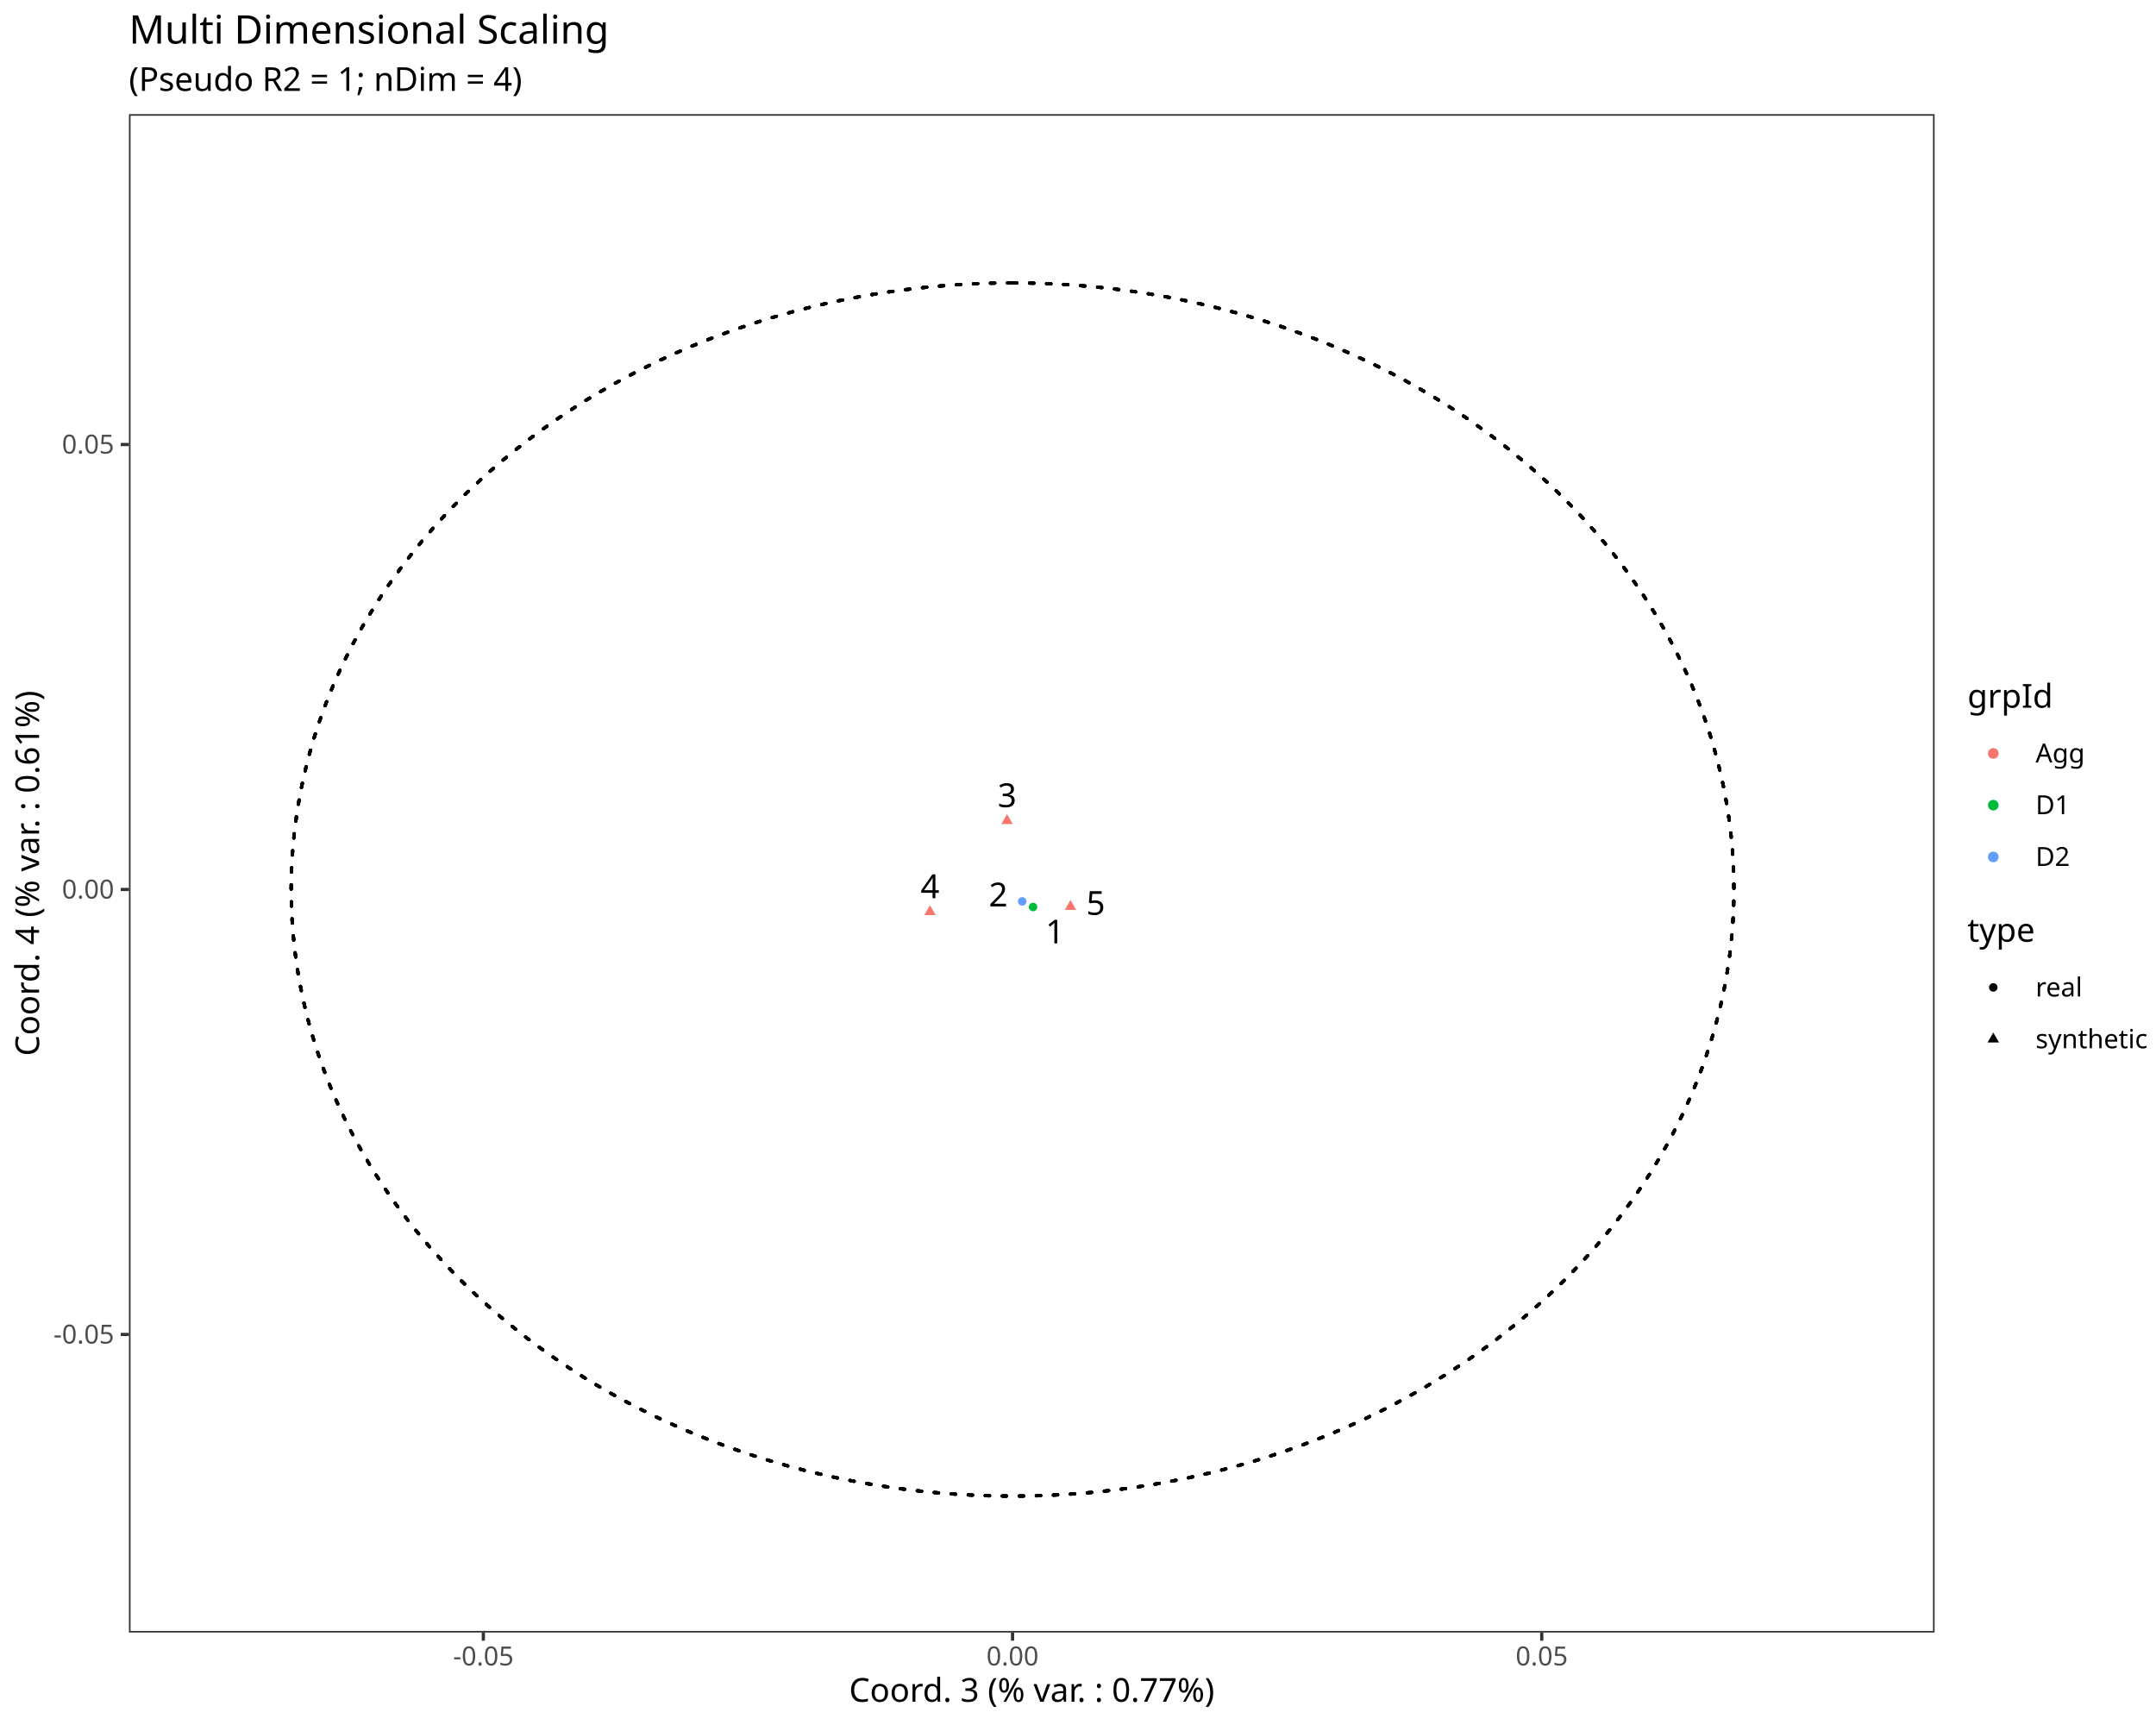
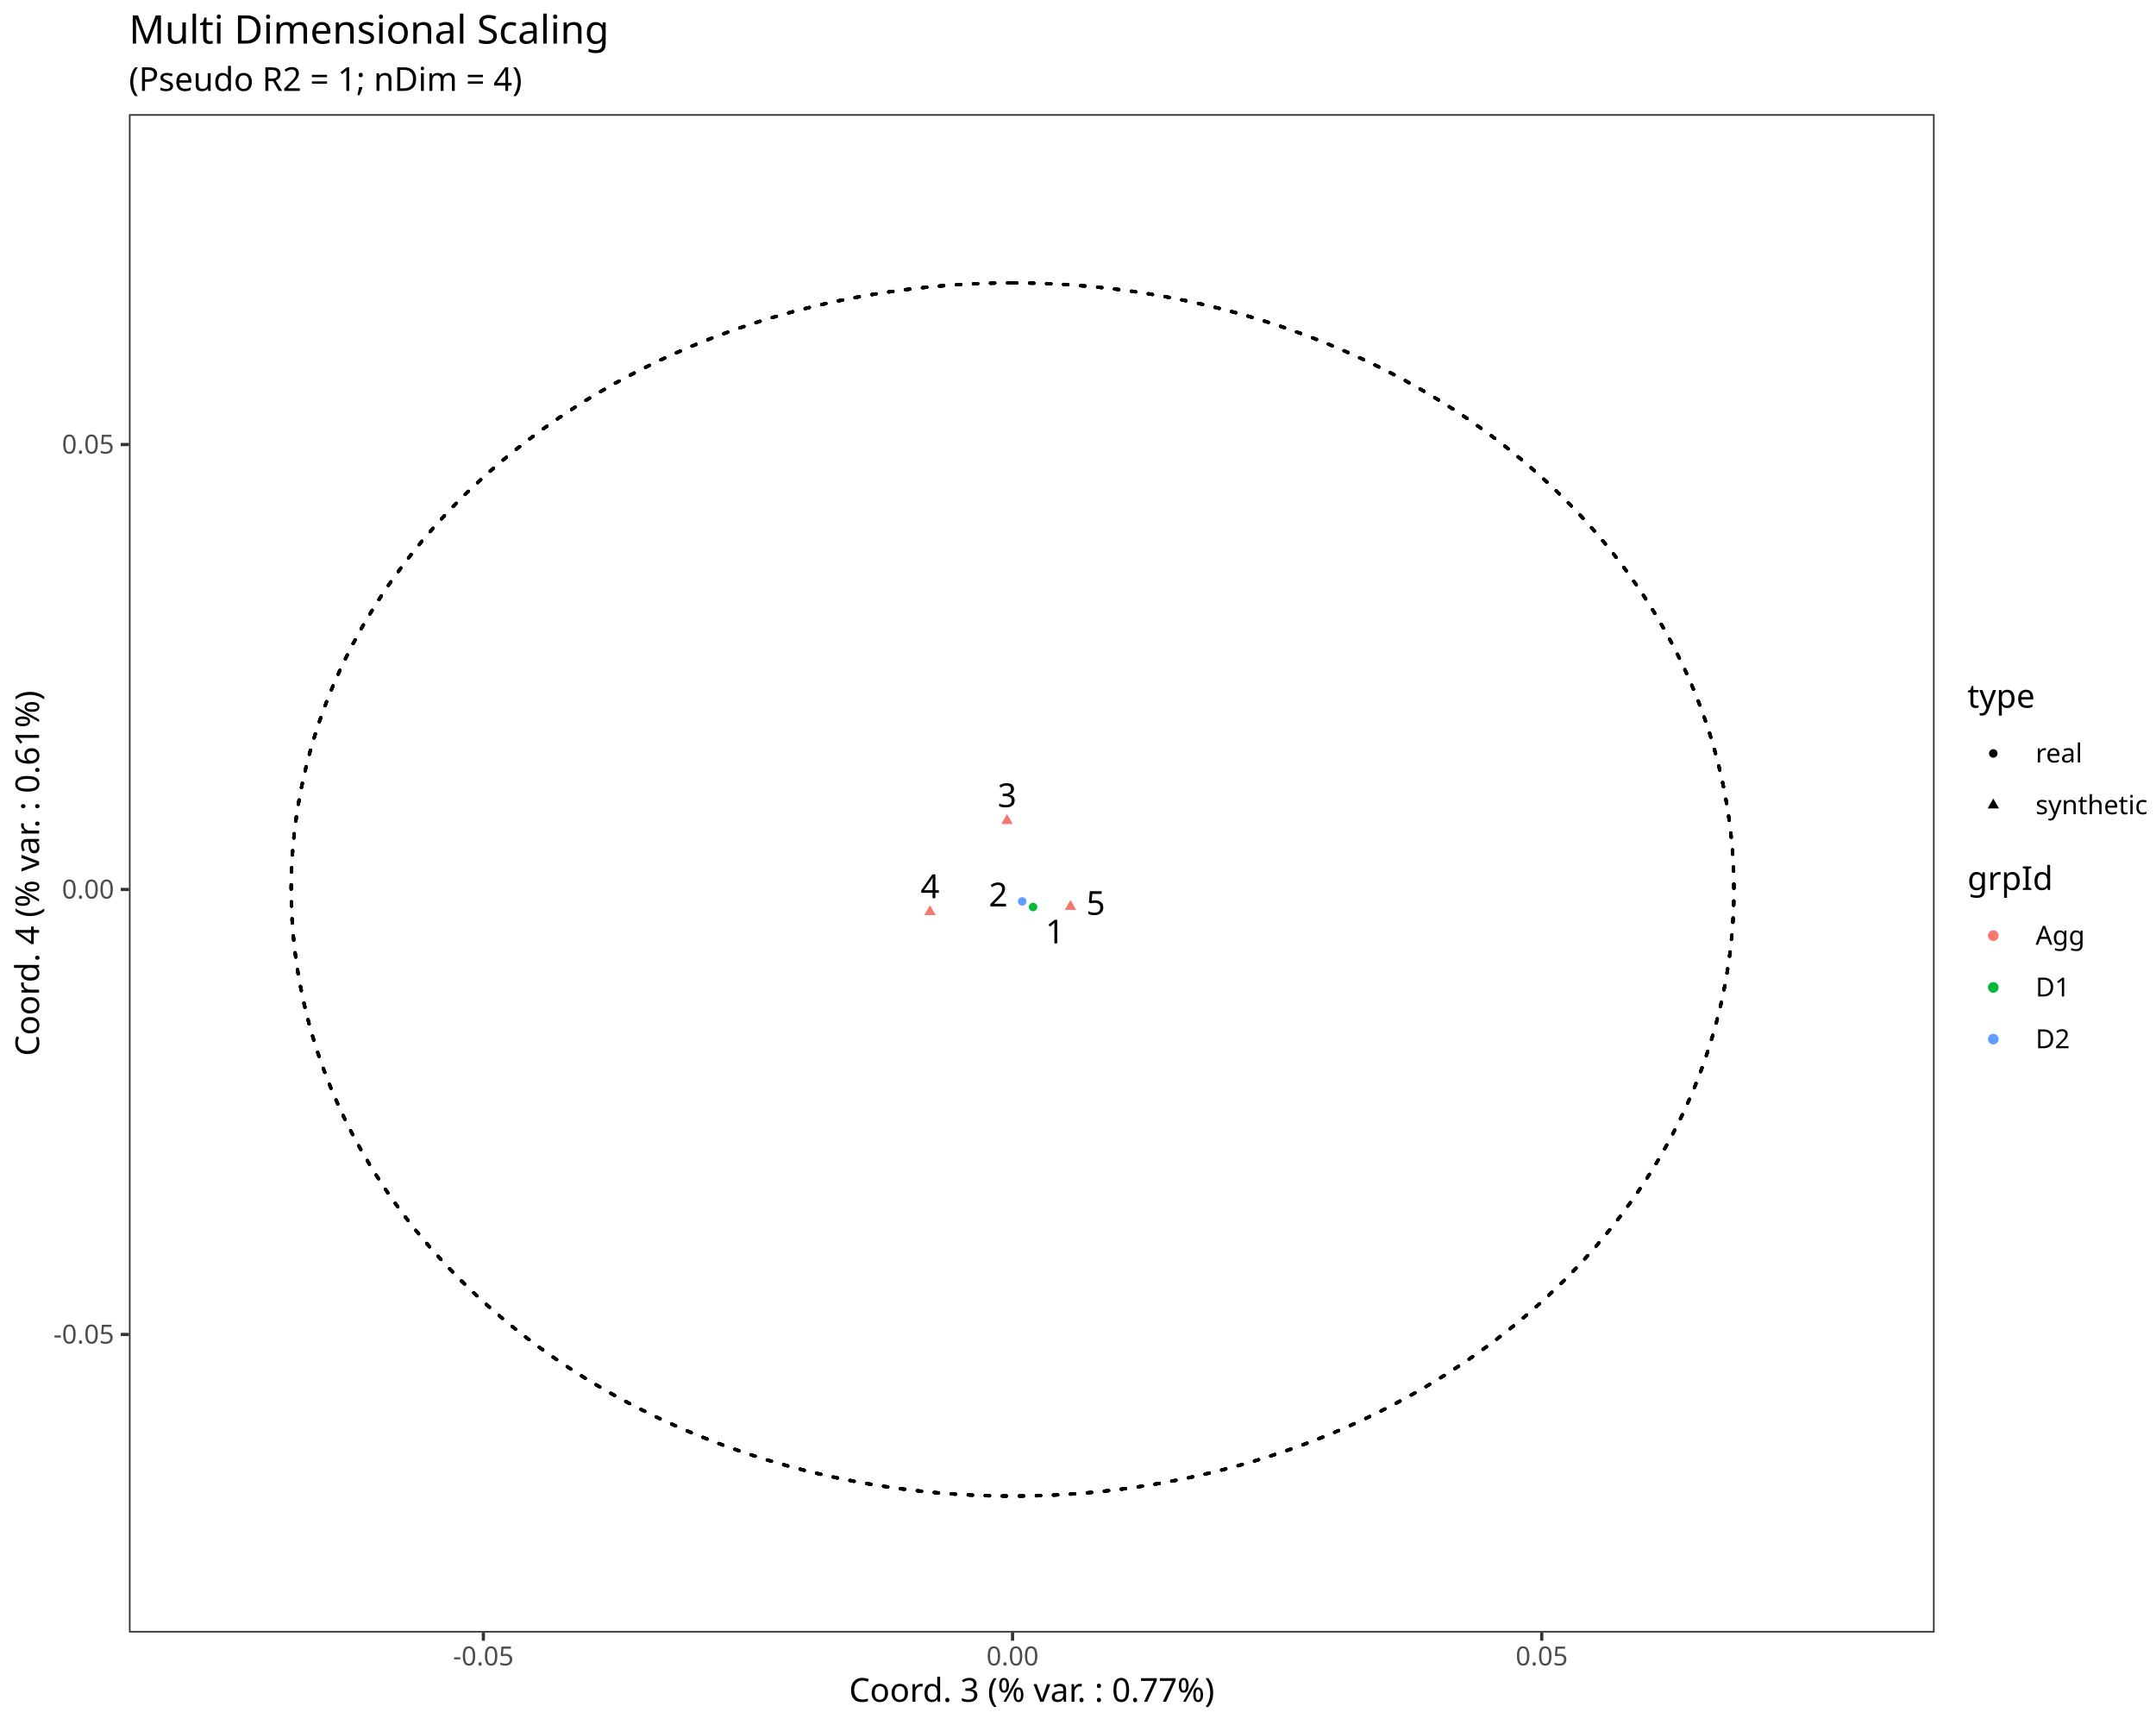
<svg xmlns="http://www.w3.org/2000/svg" class="svglite" data-engine-version="2.0" width="720.00pt" height="576.00pt" viewBox="0 0 720.00 576.00">
  <defs>
    <style type="text/css">
    .svglite line, .svglite polyline, .svglite polygon, .svglite path, .svglite rect, .svglite circle {
      fill: none;
      stroke: #000000;
      stroke-linecap: round;
      stroke-linejoin: round;
      stroke-miterlimit: 10.00;
    }
  </style>
  </defs>
  <rect width="100%" height="100%" style="stroke: none; fill: #FFFFFF;" />
  <defs>
    <clipPath id="cpMC4wMHw3MjAuMDB8MC4wMHw1NzYuMDA=">
      <rect x="0.00" y="0.00" width="720.00" height="576.00" />
    </clipPath>
  </defs>
  <g clip-path="url(#cpMC4wMHw3MjAuMDB8MC4wMHw1NzYuMDA=)">
    <rect x="0.00" y="0.00" width="720.00" height="576.00" style="stroke-width: 1.07; stroke: #FFFFFF; fill: #FFFFFF;" />
  </g>
  <defs>
    <clipPath id="cpNDMuMDZ8NjQ2LjA3fDM4LjEyfDU0NS4xMQ==">
      <rect x="43.06" y="38.12" width="603.00" height="507.00" />
    </clipPath>
  </defs>
  <g clip-path="url(#cpNDMuMDZ8NjQ2LjA3fDM4LjEyfDU0NS4xMQ==)">
    <rect x="43.06" y="38.12" width="603.00" height="507.00" style="stroke-width: 1.07; stroke: none; fill: #FFFFFF;" />
    <circle cx="344.99" cy="302.86" r="1.42" style="stroke-width: 0.71; stroke: none; fill: #00BA38;" />
    <circle cx="341.37" cy="300.99" r="1.42" style="stroke-width: 0.71; stroke: none; fill: #619CFF;" />
    <polygon points="336.30,271.83 338.21,275.15 334.39,275.15 " style="stroke-width: 0.71; stroke: none; fill: #F8766D;" />
    <polygon points="310.56,302.26 312.48,305.57 308.65,305.57 " style="stroke-width: 0.71; stroke: none; fill: #F8766D;" />
    <polygon points="357.49,300.51 359.40,303.82 355.57,303.82 " style="stroke-width: 0.71; stroke: none; fill: #F8766D;" />
    <text x="352.30" y="315.01" text-anchor="middle" style="font-size: 11.04px; font-family: sans;" textLength="6.14px" lengthAdjust="spacingAndGlyphs">1</text>
    <text x="333.37" y="302.66" text-anchor="middle" style="font-size: 11.04px; font-family: sans;" textLength="6.14px" lengthAdjust="spacingAndGlyphs">2</text>
    <text x="336.32" y="269.50" text-anchor="middle" style="font-size: 11.04px; font-family: sans;" textLength="6.14px" lengthAdjust="spacingAndGlyphs">3</text>
    <text x="310.58" y="299.92" text-anchor="middle" style="font-size: 11.04px; font-family: sans;" textLength="6.14px" lengthAdjust="spacingAndGlyphs">4</text>
    <text x="365.91" y="305.48" text-anchor="middle" style="font-size: 11.04px; font-family: sans;" textLength="6.14px" lengthAdjust="spacingAndGlyphs">5</text>
    <polygon points="338.14,94.47 342.35,94.50 346.55,94.59 350.75,94.74 354.95,94.96 359.14,95.24 363.32,95.58 367.50,95.98 371.67,96.44 375.83,96.96 379.97,97.54 384.11,98.19 388.23,98.89 392.33,99.66 396.42,100.48 400.49,101.37 404.54,102.31 408.58,103.32 412.59,104.38 416.57,105.50 420.54,106.68 424.47,107.92 428.39,109.21 432.27,110.57 436.13,111.98 439.95,113.44 443.75,114.97 447.51,116.54 451.24,118.17 454.93,119.86 458.59,121.60 462.22,123.40 465.80,125.24 469.35,127.14 472.85,129.09 476.32,131.10 479.74,133.15 483.12,135.25 486.46,137.40 489.75,139.60 492.99,141.85 496.19,144.15 499.34,146.49 502.44,148.88 505.49,151.31 508.49,153.79 511.43,156.31 514.33,158.88 517.17,161.48 519.95,164.13 522.68,166.82 525.36,169.55 527.98,172.31 530.54,175.12 533.04,177.96 535.48,180.84 537.86,183.75 540.18,186.70 542.44,189.68 544.64,192.69 546.77,195.74 548.84,198.82 550.85,201.92 552.79,205.06 554.66,208.22 556.47,211.41 558.22,214.63 559.89,217.87 561.50,221.14 563.04,224.43 564.52,227.74 565.92,231.07 567.25,234.42 568.52,237.79 569.71,241.18 570.84,244.59 571.89,248.01 572.87,251.45 573.78,254.90 574.62,258.37 575.39,261.84 576.08,265.33 576.70,268.82 577.25,272.33 577.73,275.84 578.13,279.36 578.46,282.88 578.72,286.41 578.90,289.95 579.01,293.48 579.05,297.01 579.01,300.55 578.90,304.08 578.72,307.61 578.46,311.14 578.13,314.67 577.73,318.19 577.25,321.70 576.70,325.20 576.08,328.70 575.39,332.19 574.62,335.66 573.78,339.13 572.87,342.58 571.89,346.01 570.84,349.44 569.71,352.84 568.52,356.23 567.25,359.60 565.92,362.96 564.52,366.29 563.04,369.60 561.50,372.89 559.89,376.16 558.22,379.40 556.47,382.61 554.66,385.81 552.79,388.97 550.85,392.10 548.84,395.21 546.77,398.29 544.64,401.33 542.44,404.35 540.18,407.33 537.86,410.28 535.48,413.19 533.04,416.07 530.54,418.91 527.98,421.71 525.36,424.48 522.68,427.21 519.95,429.90 517.17,432.54 514.33,435.15 511.43,437.72 508.49,440.24 505.49,442.71 502.44,445.15 499.34,447.54 496.19,449.88 492.99,452.17 489.75,454.42 486.46,456.62 483.12,458.78 479.74,460.88 476.32,462.93 472.85,464.93 469.35,466.88 465.80,468.78 462.22,470.63 458.59,472.43 454.93,474.17 451.24,475.85 447.51,477.49 443.75,479.06 439.95,480.58 436.13,482.05 432.27,483.46 428.39,484.81 424.47,486.11 420.54,487.35 416.57,488.53 412.59,489.65 408.58,490.71 404.54,491.72 400.49,492.66 396.42,493.55 392.33,494.37 388.23,495.14 384.11,495.84 379.97,496.48 375.83,497.07 371.67,497.59 367.50,498.05 363.32,498.45 359.14,498.79 354.95,499.07 350.75,499.28 346.55,499.44 342.35,499.53 338.14,499.56 333.94,499.53 329.73,499.44 325.53,499.28 321.34,499.07 317.15,498.79 312.96,498.45 308.78,498.05 304.62,497.59 300.46,497.07 296.31,496.48 292.18,495.84 288.06,495.14 283.95,494.37 279.86,493.55 275.79,492.66 271.74,491.72 267.71,490.71 263.70,489.65 259.71,488.53 255.75,487.35 251.81,486.11 247.90,484.81 244.01,483.46 240.16,482.05 236.33,480.58 232.54,479.06 228.77,477.49 225.05,475.85 221.35,474.17 217.69,472.43 214.07,470.63 210.48,468.78 206.94,466.88 203.43,464.93 199.97,462.93 196.54,460.88 193.16,458.78 189.83,456.62 186.54,454.42 183.29,452.17 180.10,449.88 176.95,447.54 173.85,445.15 170.80,442.71 167.80,440.24 164.85,437.72 161.96,435.15 159.12,432.54 156.33,429.90 153.60,427.21 150.93,424.48 148.31,421.71 145.75,418.91 143.25,416.07 140.81,413.19 138.42,410.28 136.10,407.33 133.85,404.35 131.65,401.33 129.51,398.29 127.44,395.21 125.44,392.10 123.50,388.97 121.62,385.81 119.81,382.61 118.07,379.40 116.39,376.16 114.78,372.89 113.24,369.60 111.77,366.29 110.36,362.96 109.03,359.60 107.77,356.23 106.57,352.84 105.45,349.44 104.40,346.01 103.41,342.58 102.50,339.13 101.67,335.66 100.90,332.19 100.21,328.70 99.58,325.20 99.04,321.70 98.56,318.19 98.16,314.67 97.83,311.14 97.57,307.61 97.39,304.08 97.28,300.55 97.24,297.01 97.28,293.48 97.39,289.95 97.57,286.41 97.83,282.88 98.16,279.36 98.56,275.84 99.04,272.33 99.58,268.82 100.21,265.33 100.90,261.84 101.67,258.37 102.50,254.90 103.41,251.45 104.40,248.01 105.45,244.59 106.57,241.18 107.77,237.79 109.03,234.42 110.36,231.07 111.77,227.74 113.24,224.43 114.78,221.14 116.39,217.87 118.07,214.63 119.81,211.41 121.62,208.22 123.50,205.06 125.44,201.92 127.44,198.82 129.51,195.74 131.65,192.69 133.85,189.68 136.10,186.70 138.42,183.75 140.81,180.84 143.25,177.96 145.75,175.12 148.31,172.31 150.93,169.55 153.60,166.82 156.33,164.13 159.12,161.48 161.96,158.88 164.85,156.31 167.80,153.79 170.80,151.31 173.85,148.88 176.95,146.49 180.10,144.15 183.29,141.85 186.54,139.60 189.83,137.40 193.16,135.25 196.54,133.15 199.97,131.10 203.43,129.09 206.94,127.14 210.48,125.24 214.07,123.40 217.69,121.60 221.35,119.86 225.05,118.17 228.77,116.54 232.54,114.97 236.33,113.44 240.16,111.98 244.01,110.57 247.90,109.21 251.81,107.92 255.75,106.68 259.71,105.50 263.70,104.38 267.71,103.32 271.74,102.31 275.79,101.37 279.86,100.48 283.95,99.66 288.06,98.89 292.18,98.19 296.31,97.54 300.46,96.96 304.62,96.44 308.78,95.98 312.96,95.58 317.15,95.24 321.34,94.96 325.53,94.74 329.73,94.59 333.94,94.50 338.14,94.47 " style="stroke-width: 1.07; stroke-dasharray: 1.42,4.27; fill: none;" />
    <polygon points="338.14,94.47 342.35,94.50 346.55,94.59 350.75,94.74 354.95,94.96 359.14,95.24 363.32,95.58 367.50,95.98 371.67,96.44 375.83,96.96 379.97,97.54 384.11,98.19 388.23,98.89 392.33,99.66 396.42,100.48 400.49,101.37 404.54,102.31 408.58,103.32 412.59,104.38 416.57,105.50 420.54,106.68 424.47,107.92 428.39,109.21 432.27,110.57 436.13,111.98 439.95,113.44 443.75,114.97 447.51,116.54 451.24,118.17 454.93,119.86 458.59,121.60 462.22,123.40 465.80,125.24 469.35,127.14 472.85,129.09 476.32,131.10 479.74,133.15 483.12,135.25 486.46,137.40 489.75,139.60 492.99,141.85 496.19,144.15 499.34,146.49 502.44,148.88 505.49,151.31 508.49,153.79 511.43,156.31 514.33,158.88 517.17,161.48 519.95,164.13 522.68,166.82 525.36,169.55 527.98,172.31 530.54,175.12 533.04,177.96 535.48,180.84 537.86,183.75 540.18,186.70 542.44,189.68 544.64,192.69 546.77,195.74 548.84,198.82 550.85,201.92 552.79,205.06 554.66,208.22 556.47,211.41 558.22,214.63 559.89,217.87 561.50,221.14 563.04,224.43 564.52,227.74 565.92,231.07 567.25,234.42 568.52,237.79 569.71,241.18 570.84,244.59 571.89,248.01 572.87,251.45 573.78,254.90 574.62,258.37 575.39,261.84 576.08,265.33 576.70,268.82 577.25,272.33 577.73,275.84 578.13,279.36 578.46,282.88 578.72,286.41 578.90,289.95 579.01,293.48 579.05,297.01 579.01,300.55 578.90,304.08 578.72,307.61 578.46,311.14 578.13,314.67 577.73,318.19 577.25,321.70 576.70,325.20 576.08,328.70 575.39,332.19 574.62,335.66 573.78,339.13 572.87,342.58 571.89,346.01 570.84,349.44 569.71,352.84 568.52,356.23 567.25,359.60 565.92,362.96 564.52,366.29 563.04,369.60 561.50,372.89 559.89,376.16 558.22,379.40 556.47,382.61 554.66,385.81 552.79,388.97 550.85,392.10 548.84,395.21 546.77,398.29 544.64,401.33 542.44,404.35 540.18,407.33 537.86,410.28 535.48,413.19 533.04,416.07 530.54,418.91 527.98,421.71 525.36,424.48 522.68,427.21 519.95,429.90 517.17,432.54 514.33,435.15 511.43,437.72 508.49,440.24 505.49,442.71 502.44,445.15 499.34,447.54 496.19,449.88 492.99,452.17 489.75,454.42 486.46,456.62 483.12,458.78 479.74,460.88 476.32,462.93 472.85,464.93 469.35,466.88 465.80,468.78 462.22,470.63 458.59,472.43 454.93,474.17 451.24,475.85 447.51,477.49 443.75,479.06 439.95,480.58 436.13,482.05 432.27,483.46 428.39,484.81 424.47,486.11 420.54,487.35 416.57,488.53 412.59,489.65 408.58,490.71 404.54,491.72 400.49,492.66 396.42,493.55 392.33,494.37 388.23,495.14 384.11,495.84 379.97,496.48 375.83,497.07 371.67,497.59 367.50,498.05 363.32,498.45 359.14,498.79 354.95,499.07 350.75,499.28 346.55,499.44 342.35,499.53 338.14,499.56 333.94,499.53 329.73,499.44 325.53,499.28 321.34,499.07 317.15,498.79 312.96,498.45 308.78,498.05 304.62,497.59 300.46,497.07 296.31,496.48 292.18,495.84 288.06,495.14 283.95,494.37 279.86,493.55 275.79,492.66 271.74,491.72 267.71,490.71 263.70,489.65 259.71,488.53 255.75,487.35 251.81,486.11 247.90,484.81 244.01,483.46 240.16,482.05 236.33,480.58 232.54,479.06 228.77,477.49 225.05,475.85 221.35,474.17 217.69,472.43 214.07,470.63 210.48,468.78 206.94,466.88 203.43,464.93 199.97,462.93 196.54,460.88 193.16,458.78 189.83,456.62 186.54,454.42 183.29,452.17 180.10,449.88 176.95,447.54 173.85,445.15 170.80,442.71 167.80,440.24 164.85,437.72 161.96,435.15 159.12,432.54 156.33,429.90 153.60,427.21 150.93,424.48 148.31,421.71 145.75,418.91 143.25,416.07 140.81,413.19 138.42,410.28 136.10,407.33 133.85,404.35 131.65,401.33 129.51,398.29 127.44,395.21 125.44,392.10 123.50,388.97 121.62,385.81 119.81,382.61 118.07,379.40 116.39,376.16 114.78,372.89 113.24,369.60 111.77,366.29 110.36,362.96 109.03,359.60 107.77,356.23 106.57,352.84 105.45,349.44 104.40,346.01 103.41,342.58 102.50,339.13 101.67,335.66 100.90,332.19 100.21,328.70 99.58,325.20 99.04,321.70 98.56,318.19 98.16,314.67 97.83,311.14 97.57,307.61 97.39,304.08 97.28,300.55 97.24,297.01 97.28,293.48 97.39,289.95 97.57,286.41 97.83,282.88 98.16,279.36 98.56,275.84 99.04,272.33 99.58,268.82 100.21,265.33 100.90,261.84 101.67,258.37 102.50,254.90 103.41,251.45 104.40,248.01 105.45,244.59 106.57,241.18 107.77,237.79 109.03,234.42 110.36,231.07 111.77,227.74 113.24,224.43 114.78,221.14 116.39,217.87 118.07,214.63 119.81,211.41 121.62,208.22 123.50,205.06 125.44,201.92 127.44,198.82 129.51,195.74 131.65,192.69 133.85,189.68 136.10,186.70 138.42,183.75 140.81,180.84 143.25,177.96 145.75,175.12 148.31,172.31 150.93,169.55 153.60,166.82 156.33,164.13 159.12,161.48 161.96,158.88 164.85,156.31 167.80,153.79 170.80,151.31 173.85,148.88 176.95,146.49 180.10,144.15 183.29,141.85 186.54,139.60 189.83,137.40 193.16,135.25 196.54,133.15 199.97,131.10 203.43,129.09 206.94,127.14 210.48,125.24 214.07,123.40 217.69,121.60 221.35,119.86 225.05,118.17 228.77,116.54 232.54,114.97 236.33,113.44 240.16,111.98 244.01,110.57 247.90,109.21 251.81,107.92 255.75,106.68 259.71,105.50 263.70,104.38 267.71,103.32 271.74,102.31 275.79,101.37 279.86,100.48 283.95,99.66 288.06,98.89 292.18,98.19 296.31,97.54 300.46,96.96 304.62,96.44 308.78,95.98 312.96,95.58 317.15,95.24 321.34,94.96 325.53,94.74 329.73,94.59 333.94,94.50 338.14,94.47 " style="stroke-width: 1.07; stroke-dasharray: 1.42,4.27; fill: none;" />
    <polygon points="338.14,94.47 342.35,94.50 346.55,94.59 350.75,94.74 354.95,94.96 359.14,95.24 363.32,95.58 367.50,95.98 371.67,96.44 375.83,96.96 379.97,97.54 384.11,98.19 388.23,98.89 392.33,99.66 396.42,100.48 400.49,101.37 404.54,102.31 408.58,103.32 412.59,104.38 416.57,105.50 420.54,106.68 424.47,107.92 428.39,109.21 432.27,110.57 436.13,111.98 439.95,113.44 443.75,114.97 447.51,116.54 451.24,118.17 454.93,119.86 458.59,121.60 462.22,123.40 465.80,125.24 469.35,127.14 472.85,129.09 476.32,131.10 479.74,133.15 483.12,135.25 486.46,137.40 489.75,139.60 492.99,141.85 496.19,144.15 499.34,146.49 502.44,148.88 505.49,151.31 508.49,153.79 511.43,156.31 514.33,158.88 517.17,161.48 519.95,164.13 522.68,166.82 525.36,169.55 527.98,172.31 530.54,175.12 533.04,177.96 535.48,180.84 537.86,183.75 540.18,186.70 542.44,189.68 544.64,192.69 546.77,195.74 548.84,198.82 550.85,201.92 552.79,205.06 554.66,208.22 556.47,211.41 558.22,214.63 559.89,217.87 561.50,221.14 563.04,224.43 564.52,227.74 565.92,231.07 567.25,234.42 568.52,237.79 569.71,241.18 570.84,244.59 571.89,248.01 572.87,251.45 573.78,254.90 574.62,258.37 575.39,261.84 576.08,265.33 576.70,268.82 577.25,272.33 577.73,275.84 578.13,279.36 578.46,282.88 578.72,286.41 578.90,289.95 579.01,293.48 579.05,297.01 579.01,300.55 578.90,304.08 578.72,307.61 578.46,311.14 578.13,314.67 577.73,318.19 577.25,321.70 576.70,325.20 576.08,328.70 575.39,332.19 574.62,335.66 573.78,339.13 572.87,342.58 571.89,346.01 570.84,349.44 569.71,352.84 568.52,356.23 567.25,359.60 565.92,362.96 564.52,366.29 563.04,369.60 561.50,372.89 559.89,376.16 558.22,379.40 556.47,382.61 554.66,385.81 552.79,388.97 550.85,392.10 548.84,395.21 546.77,398.29 544.64,401.33 542.44,404.35 540.18,407.33 537.86,410.28 535.48,413.19 533.04,416.07 530.54,418.91 527.98,421.71 525.36,424.48 522.68,427.21 519.95,429.90 517.17,432.54 514.33,435.15 511.43,437.72 508.49,440.24 505.49,442.71 502.44,445.15 499.34,447.54 496.19,449.88 492.99,452.17 489.75,454.42 486.46,456.62 483.12,458.78 479.74,460.88 476.32,462.93 472.85,464.93 469.35,466.88 465.80,468.78 462.22,470.63 458.59,472.43 454.93,474.17 451.24,475.85 447.51,477.49 443.75,479.06 439.95,480.58 436.13,482.05 432.27,483.46 428.39,484.81 424.47,486.11 420.54,487.35 416.57,488.53 412.59,489.65 408.58,490.71 404.54,491.72 400.49,492.66 396.42,493.55 392.33,494.37 388.23,495.14 384.11,495.84 379.97,496.48 375.83,497.07 371.67,497.59 367.50,498.05 363.32,498.45 359.14,498.79 354.95,499.07 350.75,499.28 346.55,499.44 342.35,499.53 338.14,499.56 333.94,499.53 329.73,499.44 325.53,499.28 321.34,499.07 317.15,498.79 312.96,498.45 308.78,498.05 304.62,497.59 300.46,497.07 296.31,496.48 292.18,495.84 288.06,495.14 283.95,494.37 279.86,493.55 275.79,492.66 271.74,491.72 267.71,490.71 263.70,489.65 259.71,488.53 255.75,487.35 251.81,486.11 247.90,484.81 244.01,483.46 240.16,482.05 236.33,480.58 232.54,479.06 228.77,477.49 225.05,475.85 221.35,474.17 217.69,472.43 214.07,470.63 210.48,468.78 206.94,466.88 203.43,464.93 199.97,462.93 196.54,460.88 193.16,458.78 189.83,456.62 186.54,454.42 183.29,452.17 180.10,449.88 176.95,447.54 173.85,445.15 170.80,442.71 167.80,440.24 164.85,437.72 161.96,435.15 159.12,432.54 156.33,429.90 153.60,427.21 150.93,424.48 148.31,421.71 145.75,418.91 143.25,416.07 140.81,413.19 138.42,410.28 136.10,407.33 133.85,404.35 131.65,401.33 129.51,398.29 127.44,395.21 125.44,392.10 123.50,388.97 121.62,385.81 119.81,382.61 118.07,379.40 116.39,376.16 114.78,372.89 113.24,369.60 111.77,366.29 110.36,362.96 109.03,359.60 107.77,356.23 106.57,352.84 105.45,349.44 104.40,346.01 103.41,342.58 102.50,339.13 101.67,335.66 100.90,332.19 100.21,328.70 99.58,325.20 99.04,321.70 98.56,318.19 98.16,314.67 97.83,311.14 97.57,307.61 97.39,304.08 97.28,300.55 97.24,297.01 97.28,293.48 97.39,289.95 97.57,286.41 97.83,282.88 98.16,279.36 98.56,275.84 99.04,272.33 99.58,268.82 100.21,265.33 100.90,261.84 101.67,258.37 102.50,254.90 103.41,251.45 104.40,248.01 105.45,244.59 106.57,241.18 107.77,237.79 109.03,234.42 110.36,231.07 111.77,227.74 113.24,224.43 114.78,221.14 116.39,217.87 118.07,214.63 119.81,211.41 121.62,208.22 123.50,205.06 125.44,201.92 127.44,198.82 129.51,195.74 131.65,192.69 133.85,189.68 136.10,186.70 138.42,183.75 140.81,180.84 143.25,177.96 145.75,175.12 148.31,172.31 150.93,169.55 153.60,166.82 156.33,164.13 159.12,161.48 161.96,158.88 164.85,156.31 167.80,153.79 170.80,151.31 173.85,148.88 176.95,146.49 180.10,144.15 183.29,141.85 186.54,139.60 189.83,137.40 193.16,135.25 196.54,133.15 199.97,131.10 203.43,129.09 206.94,127.14 210.48,125.24 214.07,123.40 217.69,121.60 221.35,119.86 225.05,118.17 228.77,116.54 232.54,114.97 236.33,113.44 240.16,111.98 244.01,110.57 247.90,109.21 251.81,107.92 255.75,106.68 259.71,105.50 263.70,104.38 267.71,103.32 271.74,102.31 275.79,101.37 279.86,100.48 283.95,99.66 288.06,98.89 292.18,98.19 296.31,97.54 300.46,96.96 304.62,96.44 308.78,95.98 312.96,95.58 317.15,95.24 321.34,94.96 325.53,94.74 329.73,94.59 333.94,94.50 338.14,94.47 " style="stroke-width: 1.07; stroke-dasharray: 1.42,4.27; fill: none;" />
    <polygon points="338.14,94.47 342.35,94.50 346.55,94.59 350.75,94.74 354.95,94.96 359.14,95.24 363.32,95.58 367.50,95.98 371.67,96.44 375.83,96.96 379.97,97.54 384.11,98.19 388.23,98.89 392.33,99.66 396.42,100.48 400.49,101.37 404.54,102.31 408.58,103.32 412.59,104.38 416.57,105.50 420.54,106.68 424.47,107.92 428.39,109.21 432.27,110.57 436.13,111.98 439.95,113.44 443.75,114.97 447.51,116.54 451.24,118.17 454.93,119.86 458.59,121.60 462.22,123.40 465.80,125.24 469.35,127.14 472.85,129.09 476.32,131.10 479.74,133.15 483.12,135.25 486.46,137.40 489.75,139.60 492.99,141.85 496.19,144.15 499.34,146.49 502.44,148.88 505.49,151.31 508.49,153.79 511.43,156.31 514.33,158.88 517.17,161.48 519.95,164.13 522.68,166.82 525.36,169.55 527.98,172.31 530.54,175.12 533.04,177.96 535.48,180.84 537.86,183.75 540.18,186.70 542.44,189.68 544.64,192.69 546.77,195.74 548.84,198.82 550.85,201.92 552.79,205.06 554.66,208.22 556.47,211.41 558.22,214.63 559.89,217.87 561.50,221.14 563.04,224.43 564.52,227.74 565.92,231.07 567.25,234.42 568.52,237.79 569.71,241.18 570.84,244.59 571.89,248.01 572.87,251.45 573.78,254.90 574.62,258.37 575.39,261.84 576.08,265.33 576.70,268.82 577.25,272.33 577.73,275.84 578.13,279.36 578.46,282.88 578.72,286.41 578.90,289.95 579.01,293.48 579.05,297.01 579.01,300.55 578.90,304.08 578.72,307.61 578.46,311.14 578.13,314.67 577.73,318.19 577.25,321.70 576.70,325.20 576.08,328.70 575.39,332.19 574.62,335.66 573.78,339.13 572.87,342.58 571.89,346.01 570.84,349.44 569.71,352.84 568.52,356.23 567.25,359.60 565.92,362.96 564.52,366.29 563.04,369.60 561.50,372.89 559.89,376.16 558.22,379.40 556.47,382.61 554.66,385.81 552.79,388.97 550.85,392.10 548.84,395.21 546.77,398.29 544.64,401.33 542.44,404.35 540.18,407.33 537.86,410.28 535.48,413.19 533.04,416.07 530.54,418.91 527.98,421.71 525.36,424.48 522.68,427.21 519.95,429.90 517.17,432.54 514.33,435.15 511.43,437.72 508.49,440.24 505.49,442.71 502.44,445.15 499.34,447.54 496.19,449.88 492.99,452.17 489.75,454.42 486.46,456.62 483.12,458.78 479.74,460.88 476.32,462.93 472.85,464.93 469.35,466.88 465.80,468.78 462.22,470.63 458.59,472.43 454.93,474.17 451.24,475.85 447.51,477.49 443.75,479.06 439.95,480.58 436.13,482.05 432.27,483.46 428.39,484.81 424.47,486.11 420.54,487.35 416.57,488.53 412.59,489.65 408.58,490.71 404.54,491.72 400.49,492.66 396.42,493.55 392.33,494.37 388.23,495.14 384.11,495.84 379.97,496.48 375.83,497.07 371.67,497.59 367.50,498.05 363.32,498.45 359.14,498.79 354.95,499.07 350.75,499.28 346.55,499.44 342.35,499.53 338.14,499.56 333.94,499.53 329.73,499.44 325.53,499.28 321.34,499.07 317.15,498.79 312.96,498.45 308.78,498.05 304.62,497.59 300.46,497.07 296.31,496.48 292.18,495.84 288.06,495.14 283.95,494.37 279.86,493.55 275.79,492.66 271.74,491.72 267.71,490.71 263.70,489.65 259.71,488.53 255.75,487.35 251.81,486.11 247.90,484.81 244.01,483.46 240.16,482.05 236.33,480.58 232.54,479.06 228.77,477.49 225.05,475.85 221.35,474.17 217.69,472.43 214.07,470.63 210.48,468.78 206.94,466.88 203.43,464.93 199.97,462.93 196.54,460.88 193.16,458.78 189.83,456.62 186.54,454.42 183.29,452.17 180.10,449.88 176.95,447.54 173.85,445.15 170.80,442.71 167.80,440.24 164.85,437.72 161.96,435.15 159.12,432.54 156.33,429.90 153.60,427.21 150.93,424.48 148.31,421.71 145.75,418.91 143.25,416.07 140.81,413.19 138.42,410.28 136.10,407.33 133.85,404.35 131.65,401.33 129.51,398.29 127.44,395.21 125.44,392.10 123.50,388.97 121.62,385.81 119.81,382.61 118.07,379.40 116.39,376.16 114.78,372.89 113.24,369.60 111.77,366.29 110.36,362.96 109.03,359.60 107.77,356.23 106.57,352.84 105.45,349.44 104.40,346.01 103.41,342.58 102.50,339.13 101.67,335.66 100.90,332.19 100.21,328.70 99.58,325.20 99.04,321.70 98.56,318.19 98.16,314.67 97.83,311.14 97.57,307.61 97.39,304.08 97.28,300.55 97.24,297.01 97.28,293.48 97.39,289.95 97.57,286.41 97.83,282.88 98.16,279.36 98.56,275.84 99.04,272.33 99.58,268.82 100.21,265.33 100.90,261.84 101.67,258.37 102.50,254.90 103.41,251.45 104.40,248.01 105.45,244.59 106.57,241.18 107.77,237.79 109.03,234.42 110.36,231.07 111.77,227.74 113.24,224.43 114.78,221.14 116.39,217.87 118.07,214.63 119.81,211.41 121.62,208.22 123.50,205.06 125.44,201.92 127.44,198.82 129.51,195.74 131.65,192.69 133.85,189.68 136.10,186.70 138.42,183.75 140.81,180.84 143.25,177.96 145.75,175.12 148.31,172.31 150.93,169.55 153.60,166.82 156.33,164.13 159.12,161.48 161.96,158.88 164.85,156.31 167.80,153.79 170.80,151.31 173.85,148.88 176.95,146.49 180.10,144.15 183.29,141.85 186.54,139.60 189.83,137.40 193.16,135.25 196.54,133.15 199.97,131.10 203.43,129.09 206.94,127.14 210.48,125.24 214.07,123.40 217.69,121.60 221.35,119.86 225.05,118.17 228.77,116.54 232.54,114.97 236.33,113.44 240.16,111.98 244.01,110.57 247.90,109.21 251.81,107.92 255.75,106.68 259.71,105.50 263.70,104.38 267.71,103.32 271.74,102.31 275.79,101.37 279.86,100.48 283.95,99.66 288.06,98.89 292.18,98.19 296.31,97.54 300.46,96.96 304.62,96.44 308.78,95.98 312.96,95.58 317.15,95.24 321.34,94.96 325.53,94.74 329.73,94.59 333.94,94.50 338.14,94.47 " style="stroke-width: 1.07; stroke-dasharray: 1.42,4.27; fill: none;" />
    <polygon points="338.14,94.47 342.35,94.50 346.55,94.59 350.75,94.74 354.95,94.96 359.14,95.24 363.32,95.58 367.50,95.98 371.67,96.44 375.83,96.96 379.97,97.54 384.11,98.19 388.23,98.89 392.33,99.66 396.42,100.48 400.49,101.37 404.54,102.31 408.58,103.32 412.59,104.38 416.57,105.50 420.54,106.68 424.47,107.92 428.39,109.21 432.27,110.57 436.13,111.98 439.95,113.44 443.75,114.97 447.51,116.54 451.24,118.17 454.93,119.86 458.59,121.60 462.22,123.40 465.80,125.24 469.35,127.14 472.85,129.09 476.32,131.10 479.74,133.15 483.12,135.25 486.46,137.40 489.75,139.60 492.99,141.85 496.19,144.15 499.34,146.49 502.44,148.88 505.49,151.31 508.49,153.79 511.43,156.31 514.33,158.88 517.17,161.48 519.95,164.13 522.68,166.82 525.36,169.55 527.98,172.31 530.54,175.12 533.04,177.96 535.48,180.84 537.86,183.75 540.18,186.70 542.44,189.68 544.64,192.69 546.77,195.74 548.84,198.82 550.85,201.92 552.79,205.06 554.66,208.22 556.47,211.41 558.22,214.63 559.89,217.87 561.50,221.14 563.04,224.43 564.52,227.74 565.92,231.07 567.25,234.42 568.52,237.79 569.71,241.18 570.84,244.59 571.89,248.01 572.87,251.45 573.78,254.90 574.62,258.37 575.39,261.84 576.08,265.33 576.70,268.82 577.25,272.33 577.73,275.84 578.13,279.36 578.46,282.88 578.72,286.41 578.90,289.95 579.01,293.48 579.05,297.01 579.01,300.55 578.90,304.08 578.72,307.61 578.46,311.14 578.13,314.67 577.73,318.19 577.25,321.70 576.70,325.20 576.08,328.70 575.39,332.19 574.62,335.66 573.78,339.13 572.87,342.58 571.89,346.01 570.84,349.44 569.71,352.84 568.52,356.23 567.25,359.60 565.92,362.96 564.52,366.29 563.04,369.60 561.50,372.89 559.89,376.16 558.22,379.40 556.47,382.61 554.66,385.81 552.79,388.97 550.85,392.10 548.84,395.21 546.77,398.29 544.64,401.33 542.44,404.35 540.18,407.33 537.86,410.28 535.48,413.19 533.04,416.07 530.54,418.91 527.98,421.71 525.36,424.48 522.68,427.21 519.95,429.90 517.17,432.54 514.33,435.15 511.43,437.72 508.49,440.24 505.49,442.71 502.44,445.15 499.34,447.54 496.19,449.88 492.99,452.17 489.75,454.42 486.46,456.62 483.12,458.78 479.74,460.88 476.32,462.93 472.85,464.93 469.35,466.88 465.80,468.78 462.22,470.63 458.59,472.43 454.93,474.17 451.24,475.85 447.51,477.49 443.75,479.06 439.95,480.58 436.13,482.05 432.27,483.46 428.39,484.81 424.47,486.11 420.54,487.35 416.57,488.53 412.59,489.65 408.58,490.71 404.54,491.72 400.49,492.66 396.42,493.55 392.33,494.37 388.23,495.14 384.11,495.84 379.97,496.48 375.83,497.07 371.67,497.59 367.50,498.05 363.32,498.45 359.14,498.79 354.95,499.07 350.75,499.28 346.55,499.44 342.35,499.53 338.14,499.56 333.94,499.53 329.73,499.44 325.53,499.28 321.34,499.07 317.15,498.79 312.96,498.45 308.78,498.05 304.62,497.59 300.46,497.07 296.31,496.48 292.18,495.84 288.06,495.14 283.95,494.37 279.86,493.55 275.79,492.66 271.74,491.72 267.71,490.71 263.70,489.65 259.71,488.53 255.75,487.35 251.81,486.11 247.90,484.81 244.01,483.46 240.16,482.05 236.33,480.58 232.54,479.06 228.77,477.49 225.05,475.85 221.35,474.17 217.69,472.43 214.07,470.63 210.48,468.78 206.94,466.88 203.43,464.93 199.97,462.93 196.54,460.88 193.16,458.78 189.83,456.62 186.54,454.42 183.29,452.17 180.10,449.88 176.95,447.54 173.85,445.15 170.80,442.71 167.80,440.24 164.85,437.72 161.96,435.15 159.12,432.54 156.33,429.90 153.60,427.21 150.93,424.48 148.31,421.71 145.75,418.91 143.25,416.07 140.81,413.19 138.42,410.28 136.10,407.33 133.85,404.35 131.65,401.33 129.51,398.29 127.44,395.21 125.44,392.10 123.50,388.97 121.62,385.81 119.81,382.61 118.07,379.40 116.39,376.16 114.78,372.89 113.24,369.60 111.77,366.29 110.36,362.96 109.03,359.60 107.77,356.23 106.57,352.84 105.45,349.44 104.40,346.01 103.41,342.58 102.50,339.13 101.67,335.66 100.90,332.19 100.21,328.70 99.58,325.20 99.04,321.70 98.56,318.19 98.16,314.67 97.83,311.14 97.57,307.61 97.39,304.08 97.28,300.55 97.24,297.01 97.28,293.48 97.39,289.95 97.57,286.41 97.83,282.88 98.16,279.36 98.56,275.84 99.04,272.33 99.58,268.82 100.21,265.33 100.90,261.84 101.67,258.37 102.50,254.90 103.41,251.45 104.40,248.01 105.45,244.59 106.57,241.18 107.77,237.79 109.03,234.42 110.36,231.07 111.77,227.74 113.24,224.43 114.78,221.14 116.39,217.87 118.07,214.63 119.81,211.41 121.62,208.22 123.50,205.06 125.44,201.92 127.44,198.82 129.51,195.74 131.65,192.69 133.85,189.68 136.10,186.70 138.42,183.75 140.81,180.84 143.25,177.96 145.75,175.12 148.31,172.31 150.93,169.55 153.60,166.82 156.33,164.13 159.12,161.48 161.96,158.88 164.85,156.31 167.80,153.79 170.80,151.31 173.85,148.88 176.95,146.49 180.10,144.15 183.29,141.85 186.54,139.60 189.83,137.40 193.16,135.25 196.54,133.15 199.97,131.10 203.43,129.09 206.94,127.14 210.48,125.24 214.07,123.40 217.69,121.60 221.35,119.86 225.05,118.17 228.77,116.54 232.54,114.97 236.33,113.44 240.16,111.98 244.01,110.57 247.90,109.21 251.81,107.92 255.75,106.68 259.71,105.50 263.70,104.38 267.71,103.32 271.74,102.31 275.79,101.37 279.86,100.48 283.95,99.66 288.06,98.89 292.18,98.19 296.31,97.54 300.46,96.96 304.62,96.44 308.78,95.98 312.96,95.58 317.15,95.24 321.34,94.96 325.53,94.74 329.73,94.59 333.94,94.50 338.14,94.47 " style="stroke-width: 1.07; stroke-dasharray: 1.42,4.27; fill: none;" />
    <rect x="43.06" y="38.12" width="603.00" height="507.00" style="stroke-width: 1.07; stroke: #333333;" />
  </g>
  <g clip-path="url(#cpMC4wMHw3MjAuMDB8MC4wMHw1NzYuMDA=)">
    <text x="38.13" y="448.63" text-anchor="end" style="font-size: 8.80px; fill: #4D4D4D; font-family: sans;" textLength="20.06px" lengthAdjust="spacingAndGlyphs">-0.05</text>
    <text x="38.13" y="300.04" text-anchor="end" style="font-size: 8.80px; fill: #4D4D4D; font-family: sans;" textLength="17.13px" lengthAdjust="spacingAndGlyphs">0.00</text>
    <text x="38.13" y="151.45" text-anchor="end" style="font-size: 8.80px; fill: #4D4D4D; font-family: sans;" textLength="17.13px" lengthAdjust="spacingAndGlyphs">0.05</text>
    <polyline points="40.32,445.60 43.06,445.60 " style="stroke-width: 1.07; stroke: #333333; stroke-linecap: butt;" />
    <polyline points="40.32,297.01 43.06,297.01 " style="stroke-width: 1.07; stroke: #333333; stroke-linecap: butt;" />
    <polyline points="40.32,148.43 43.06,148.43 " style="stroke-width: 1.07; stroke: #333333; stroke-linecap: butt;" />
    <polyline points="161.42,547.85 161.42,545.11 " style="stroke-width: 1.07; stroke: #333333; stroke-linecap: butt;" />
    <polyline points="338.14,547.85 338.14,545.11 " style="stroke-width: 1.07; stroke: #333333; stroke-linecap: butt;" />
    <polyline points="514.87,547.85 514.87,545.11 " style="stroke-width: 1.07; stroke: #333333; stroke-linecap: butt;" />
    <text x="161.42" y="556.10" text-anchor="middle" style="font-size: 8.80px; fill: #4D4D4D; font-family: sans;" textLength="20.06px" lengthAdjust="spacingAndGlyphs">-0.05</text>
    <text x="338.14" y="556.10" text-anchor="middle" style="font-size: 8.80px; fill: #4D4D4D; font-family: sans;" textLength="17.13px" lengthAdjust="spacingAndGlyphs">0.00</text>
    <text x="514.87" y="556.10" text-anchor="middle" style="font-size: 8.80px; fill: #4D4D4D; font-family: sans;" textLength="17.13px" lengthAdjust="spacingAndGlyphs">0.05</text>
    <text x="344.56" y="568.24" text-anchor="middle" style="font-size: 11.00px; font-family: sans;" textLength="124.11px" lengthAdjust="spacingAndGlyphs">Coord. 3 (% var. : 0.77%)</text>
    <text transform="translate(13.05,291.61) rotate(-90)" text-anchor="middle" style="font-size: 11.00px; font-family: sans;" textLength="124.11px" lengthAdjust="spacingAndGlyphs">Coord. 4 (% var. : 0.61%)</text>
-     <rect x="657.02" y="227.60" width="38.42" height="67.17" style="stroke-width: 1.07; stroke: none; fill: #FFFFFF;" />
-     <text x="657.02" y="236.31" style="font-size: 11.00px; font-family: sans;" textLength="25.07px" lengthAdjust="spacingAndGlyphs">grpId</text>
+     <rect x="657.02" y="227.60" width="57.50" height="49.89" style="stroke-width: 1.07; stroke: none; fill: #FFFFFF;" />
+     <text x="657.02" y="236.31" style="font-size: 11.00px; font-family: sans;" textLength="20.80px" lengthAdjust="spacingAndGlyphs">type</text>
    <rect x="657.02" y="242.94" width="17.28" height="17.28" style="stroke-width: 1.07; stroke: none; fill: #FFFFFF;" />
-     <circle cx="665.66" cy="251.58" r="1.42" style="stroke-width: 0.71; stroke: #F8766D; fill: #F8766D;" />
+     <circle cx="665.66" cy="251.58" r="1.42" style="stroke-width: 0.71; stroke: none; fill: #000000;" />
    <rect x="657.02" y="260.22" width="17.28" height="17.28" style="stroke-width: 1.07; stroke: none; fill: #FFFFFF;" />
-     <circle cx="665.66" cy="268.86" r="1.42" style="stroke-width: 0.71; stroke: #00BA38; fill: #00BA38;" />
-     <rect x="657.02" y="277.50" width="17.28" height="17.28" style="stroke-width: 1.07; stroke: none; fill: #FFFFFF;" />
-     <circle cx="665.66" cy="286.14" r="1.42" style="stroke-width: 0.71; stroke: #619CFF; fill: #619CFF;" />
-     <text x="679.78" y="254.60" style="font-size: 8.80px; font-family: sans;" textLength="15.66px" lengthAdjust="spacingAndGlyphs">Agg</text>
-     <text x="679.78" y="271.88" style="font-size: 8.80px; font-family: sans;" textLength="11.25px" lengthAdjust="spacingAndGlyphs">D1</text>
-     <text x="679.78" y="289.16" style="font-size: 8.80px; font-family: sans;" textLength="11.25px" lengthAdjust="spacingAndGlyphs">D2</text>
-     <rect x="657.02" y="305.73" width="57.50" height="49.89" style="stroke-width: 1.07; stroke: none; fill: #FFFFFF;" />
-     <text x="657.02" y="314.45" style="font-size: 11.00px; font-family: sans;" textLength="20.80px" lengthAdjust="spacingAndGlyphs">type</text>
+     <polygon points="665.66,266.64 667.58,269.96 663.75,269.96 " style="stroke-width: 0.71; stroke: none; fill: #000000;" />
+     <text x="679.78" y="254.60" style="font-size: 8.80px; font-family: sans;" textLength="14.67px" lengthAdjust="spacingAndGlyphs">real</text>
+     <text x="679.78" y="271.88" style="font-size: 8.80px; font-family: sans;" textLength="34.74px" lengthAdjust="spacingAndGlyphs">synthetic</text>
+     <rect x="657.02" y="288.45" width="38.42" height="67.17" style="stroke-width: 1.07; stroke: none; fill: #FFFFFF;" />
+     <text x="657.02" y="297.17" style="font-size: 11.00px; font-family: sans;" textLength="25.07px" lengthAdjust="spacingAndGlyphs">grpId</text>
+     <rect x="657.02" y="303.79" width="17.28" height="17.28" style="stroke-width: 1.07; stroke: none; fill: #FFFFFF;" />
+     <circle cx="665.66" cy="312.43" r="1.42" style="stroke-width: 0.71; stroke: #F8766D; fill: #F8766D;" />
    <rect x="657.02" y="321.07" width="17.28" height="17.28" style="stroke-width: 1.07; stroke: none; fill: #FFFFFF;" />
-     <circle cx="665.66" cy="329.71" r="1.42" style="stroke-width: 0.71; stroke: none; fill: #000000;" />
+     <circle cx="665.66" cy="329.71" r="1.42" style="stroke-width: 0.71; stroke: #00BA38; fill: #00BA38;" />
    <rect x="657.02" y="338.35" width="17.28" height="17.28" style="stroke-width: 1.07; stroke: none; fill: #FFFFFF;" />
-     <polygon points="665.66,344.78 667.58,348.09 663.75,348.09 " style="stroke-width: 0.71; stroke: none; fill: #000000;" />
-     <text x="679.78" y="332.74" style="font-size: 8.80px; font-family: sans;" textLength="14.67px" lengthAdjust="spacingAndGlyphs">real</text>
-     <text x="679.78" y="350.02" style="font-size: 8.80px; font-family: sans;" textLength="34.74px" lengthAdjust="spacingAndGlyphs">synthetic</text>
+     <circle cx="665.66" cy="346.99" r="1.42" style="stroke-width: 0.71; stroke: #619CFF; fill: #619CFF;" />
+     <text x="679.78" y="315.46" style="font-size: 8.80px; font-family: sans;" textLength="15.66px" lengthAdjust="spacingAndGlyphs">Agg</text>
+     <text x="679.78" y="332.74" style="font-size: 8.80px; font-family: sans;" textLength="11.25px" lengthAdjust="spacingAndGlyphs">D1</text>
+     <text x="679.78" y="350.02" style="font-size: 8.80px; font-family: sans;" textLength="11.25px" lengthAdjust="spacingAndGlyphs">D2</text>
    <text x="43.06" y="30.35" style="font-size: 11.00px; font-family: sans;" textLength="130.86px" lengthAdjust="spacingAndGlyphs">(Pseudo R2 = 1; nDim = 4)</text>
    <text x="43.06" y="14.56" style="font-size: 13.20px; font-family: sans;" textLength="151.15px" lengthAdjust="spacingAndGlyphs">Multi Dimensional Scaling</text>
  </g>
</svg>
